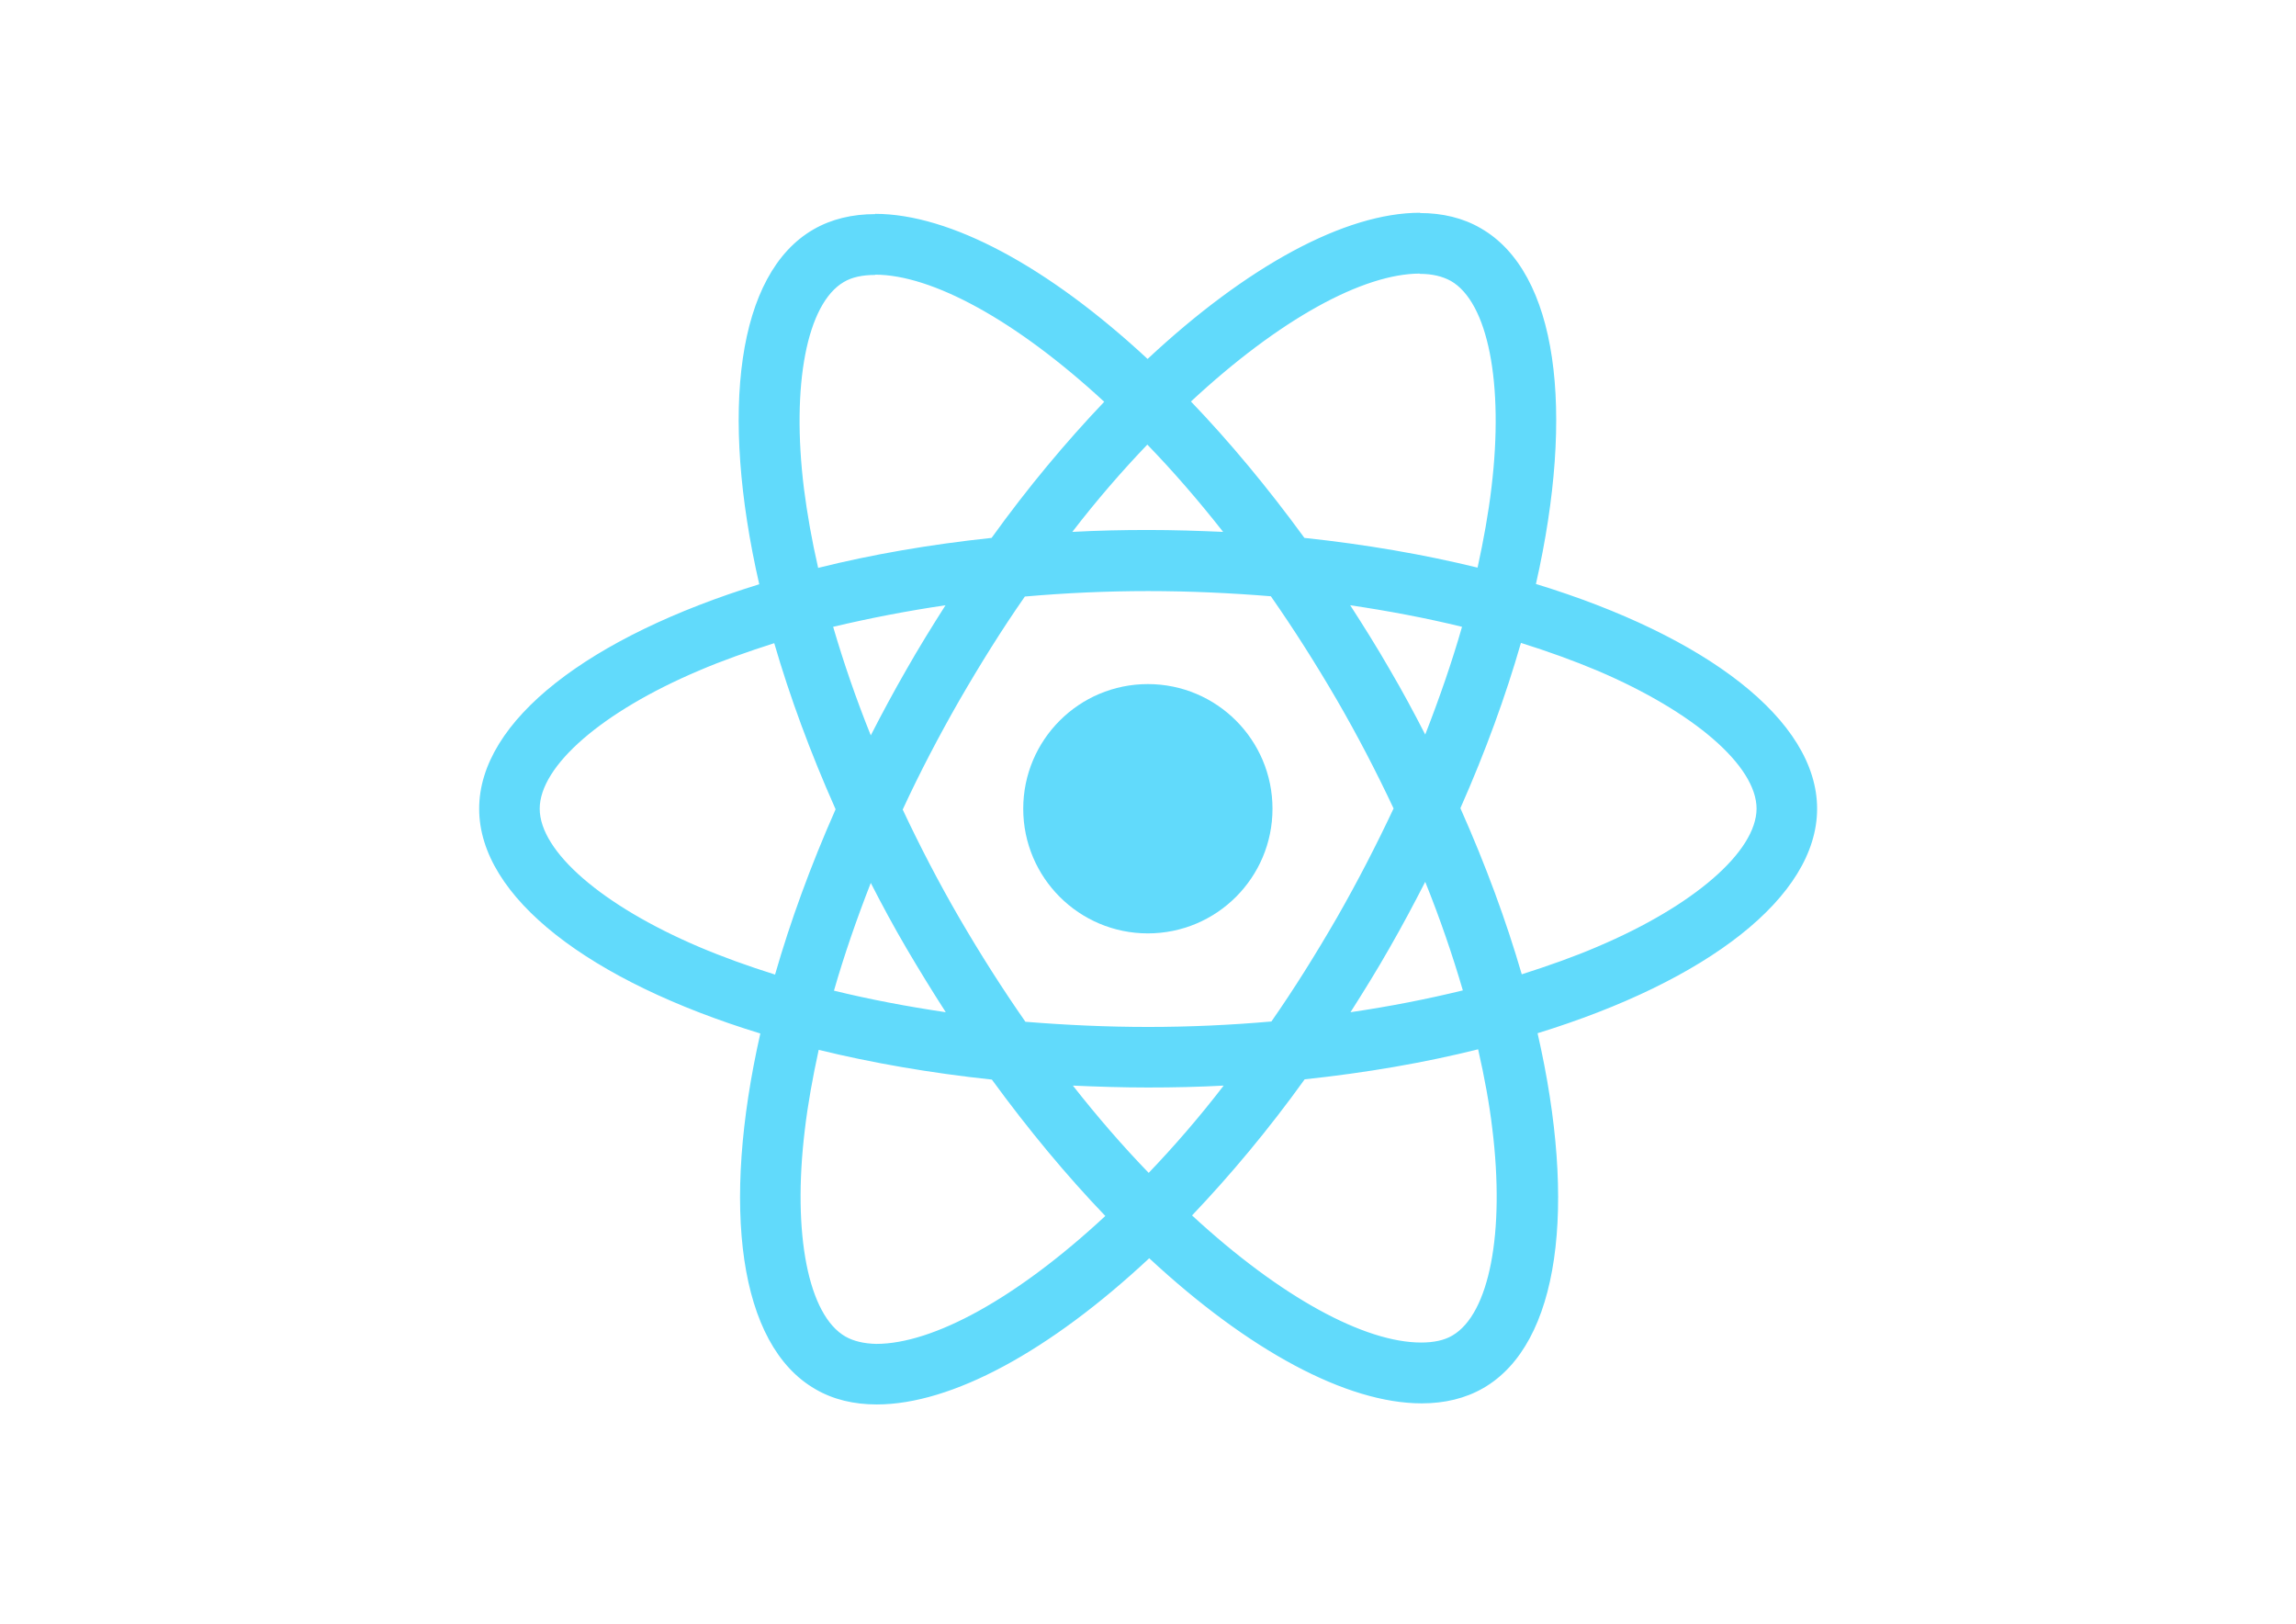
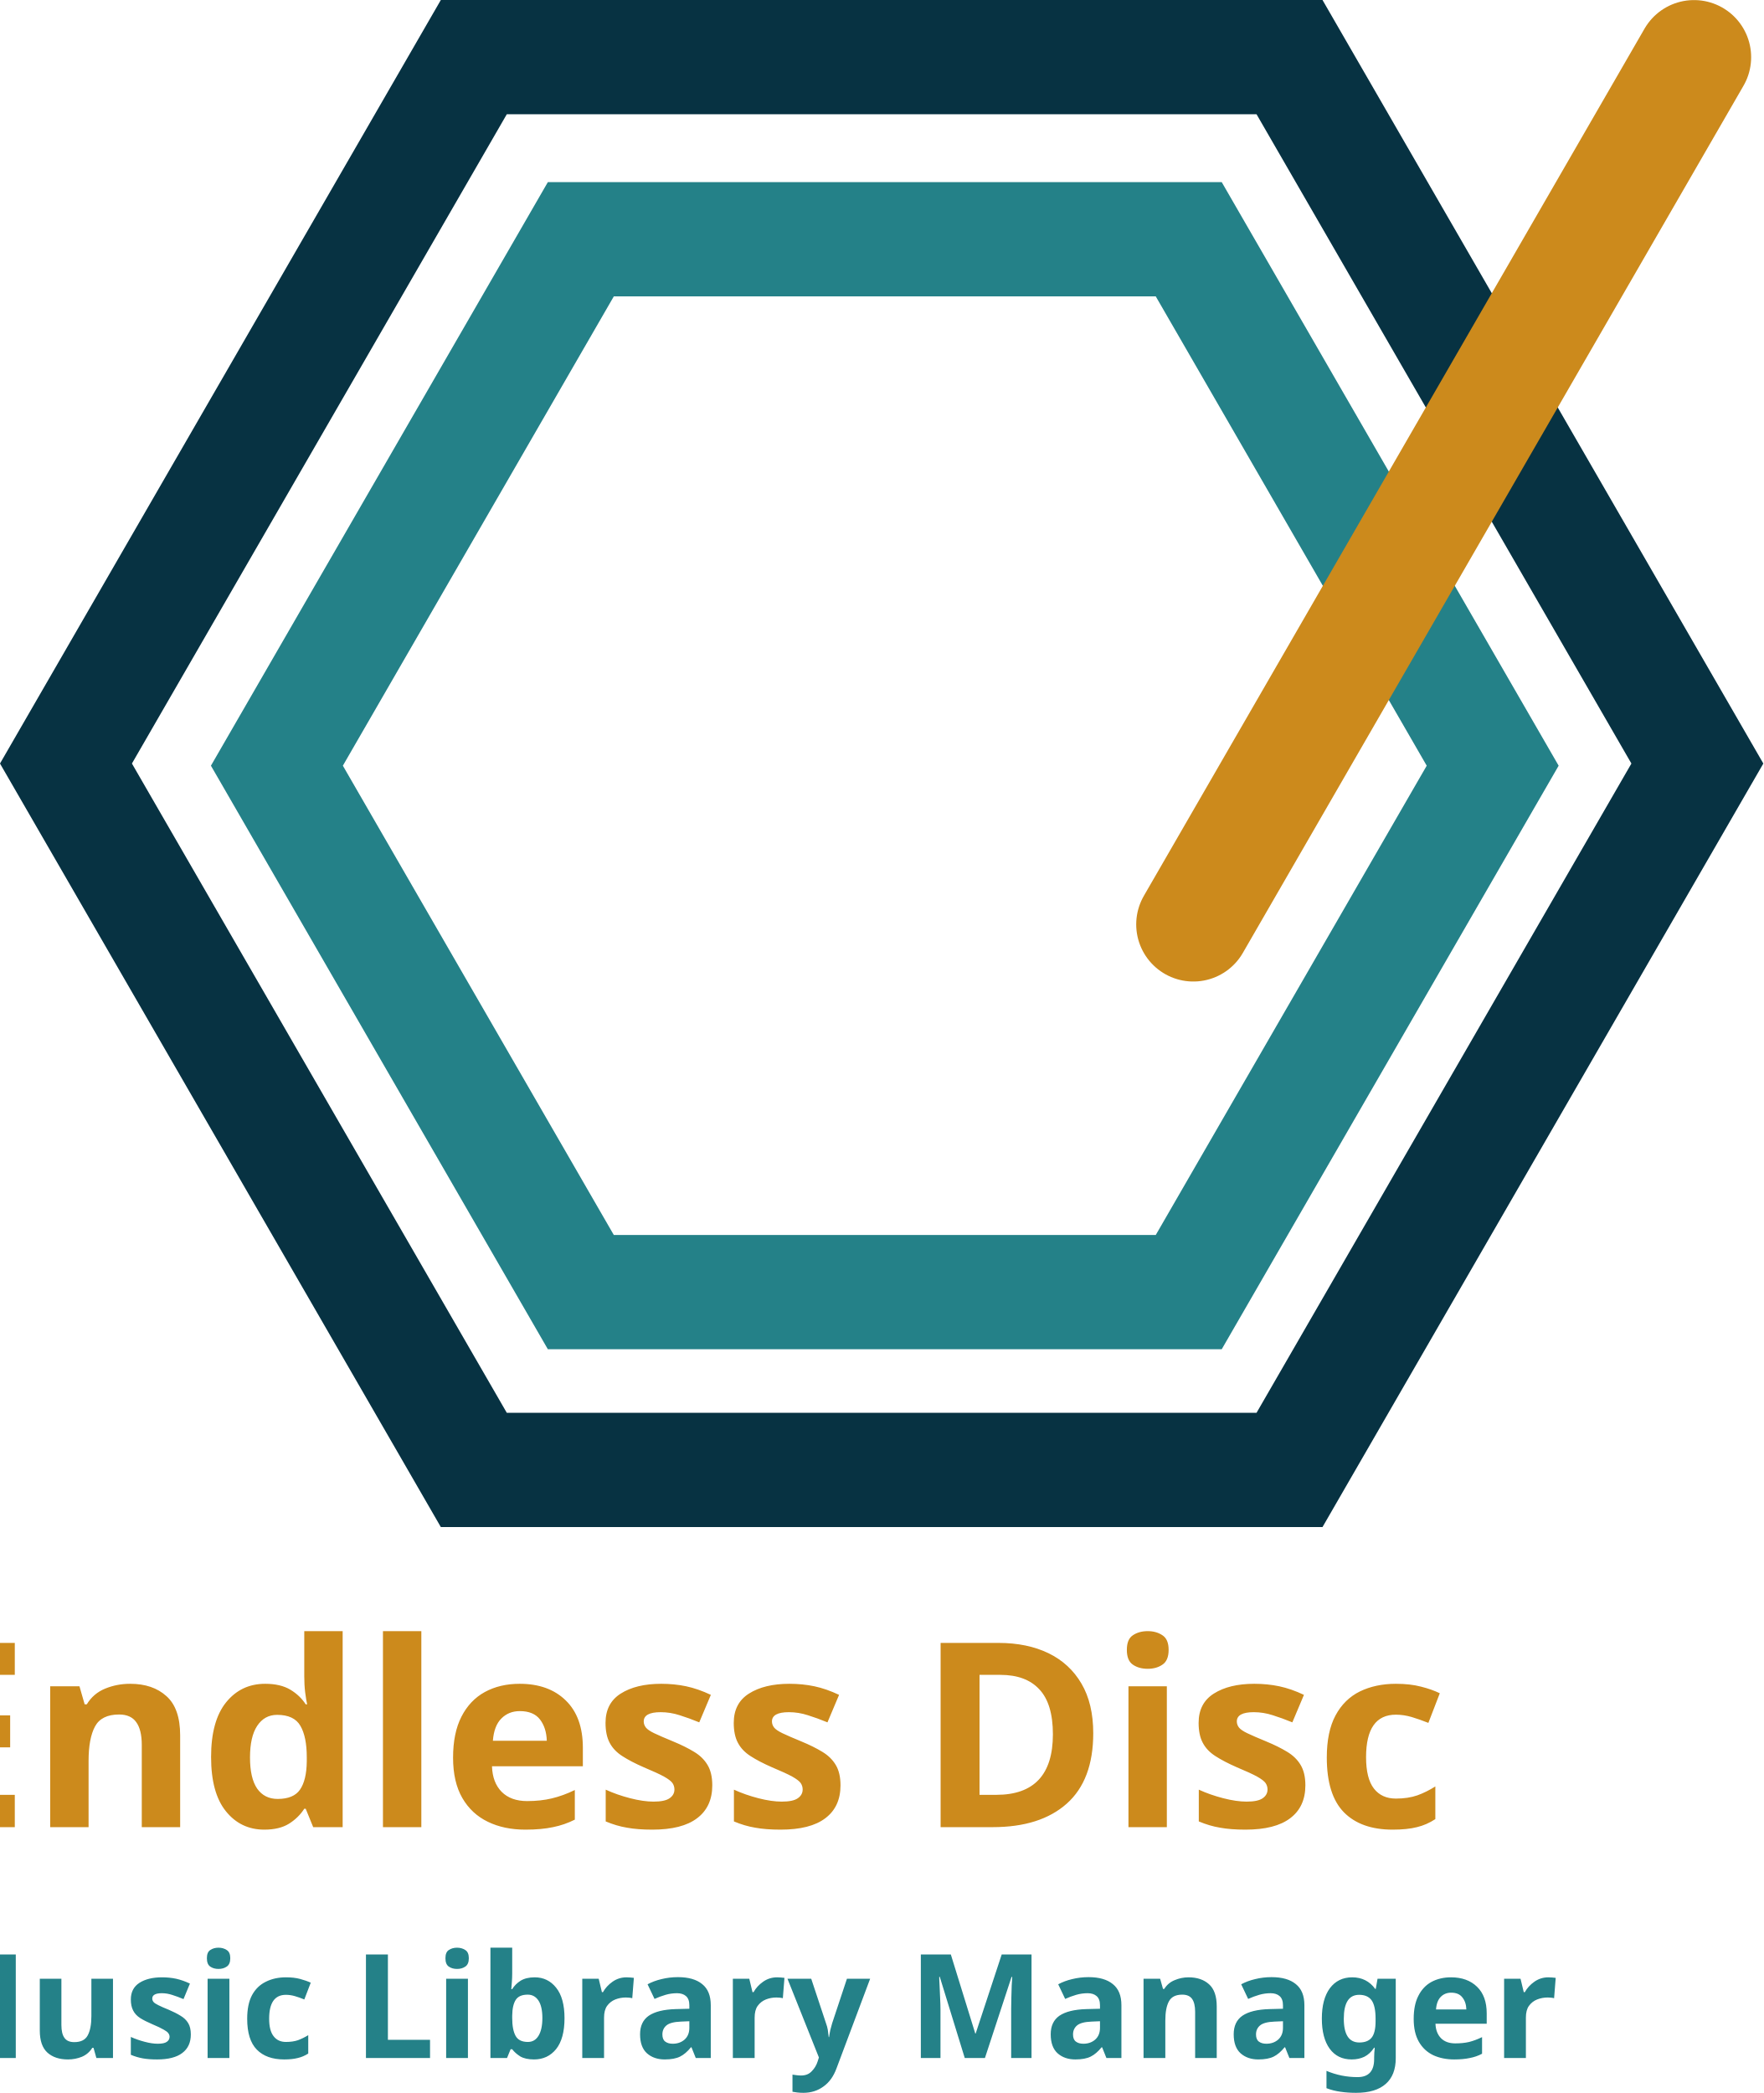
- <svg xmlns="http://www.w3.org/2000/svg" viewBox="0 0 841.9 595.3">
-   <g fill="#61DAFB">
-     <path d="M666.3 296.5c0-32.5-40.7-63.3-103.1-82.4 14.4-63.6 8-114.2-20.2-130.4-6.5-3.8-14.1-5.6-22.4-5.6v22.3c4.6 0 8.3.9 11.4 2.6 13.6 7.8 19.5 37.5 14.9 75.7-1.1 9.4-2.9 19.3-5.1 29.4-19.6-4.8-41-8.5-63.5-10.9-13.5-18.5-27.5-35.3-41.6-50 32.6-30.3 63.2-46.9 84-46.9V78c-27.5 0-63.5 19.6-99.9 53.6-36.4-33.8-72.4-53.2-99.9-53.2v22.3c20.7 0 51.4 16.5 84 46.6-14 14.7-28 31.4-41.3 49.9-22.6 2.4-44 6.1-63.6 11-2.3-10-4-19.7-5.2-29-4.7-38.2 1.1-67.9 14.6-75.8 3-1.8 6.9-2.6 11.5-2.6V78.5c-8.4 0-16 1.8-22.6 5.6-28.1 16.2-34.4 66.7-19.9 130.1-62.2 19.2-102.7 49.9-102.7 82.3 0 32.5 40.7 63.3 103.1 82.4-14.4 63.6-8 114.2 20.2 130.4 6.5 3.8 14.1 5.6 22.5 5.6 27.5 0 63.5-19.6 99.9-53.6 36.4 33.8 72.4 53.2 99.9 53.2 8.4 0 16-1.8 22.6-5.6 28.1-16.2 34.4-66.7 19.9-130.1 62-19.1 102.5-49.9 102.5-82.3zm-130.2-66.7c-3.7 12.9-8.3 26.2-13.5 39.5-4.1-8-8.4-16-13.1-24-4.6-8-9.5-15.8-14.4-23.4 14.2 2.1 27.9 4.7 41 7.9zm-45.8 106.5c-7.8 13.5-15.8 26.3-24.1 38.2-14.9 1.3-30 2-45.2 2-15.1 0-30.2-.7-45-1.9-8.3-11.9-16.4-24.6-24.2-38-7.6-13.1-14.5-26.4-20.8-39.8 6.2-13.4 13.2-26.8 20.7-39.9 7.8-13.5 15.8-26.3 24.1-38.2 14.9-1.3 30-2 45.2-2 15.1 0 30.2.7 45 1.9 8.3 11.9 16.4 24.6 24.2 38 7.6 13.1 14.5 26.4 20.8 39.8-6.3 13.4-13.2 26.8-20.7 39.9zm32.3-13c5.4 13.4 10 26.8 13.8 39.8-13.1 3.2-26.9 5.9-41.2 8 4.9-7.7 9.8-15.6 14.4-23.7 4.6-8 8.9-16.1 13-24.1zM421.2 430c-9.3-9.6-18.6-20.3-27.8-32 9 .4 18.2.7 27.5.7 9.4 0 18.7-.2 27.8-.7-9 11.7-18.3 22.4-27.5 32zm-74.4-58.9c-14.2-2.1-27.9-4.7-41-7.9 3.7-12.9 8.3-26.2 13.5-39.5 4.1 8 8.4 16 13.1 24 4.7 8 9.5 15.8 14.4 23.4zM420.7 163c9.3 9.6 18.6 20.3 27.8 32-9-.4-18.2-.7-27.5-.7-9.4 0-18.7.2-27.8.7 9-11.7 18.3-22.4 27.5-32zm-74 58.9c-4.9 7.7-9.8 15.6-14.4 23.7-4.6 8-8.9 16-13 24-5.4-13.4-10-26.8-13.8-39.8 13.1-3.1 26.9-5.8 41.2-7.9zm-90.5 125.2c-35.4-15.1-58.3-34.9-58.3-50.6 0-15.7 22.9-35.6 58.3-50.6 8.6-3.7 18-7 27.7-10.1 5.7 19.6 13.2 40 22.5 60.9-9.2 20.8-16.6 41.1-22.2 60.6-9.9-3.1-19.3-6.5-28-10.2zM310 490c-13.6-7.8-19.5-37.5-14.9-75.7 1.1-9.4 2.9-19.3 5.1-29.4 19.6 4.8 41 8.5 63.5 10.9 13.5 18.5 27.5 35.3 41.6 50-32.6 30.3-63.2 46.9-84 46.9-4.5-.1-8.3-1-11.3-2.7zm237.2-76.2c4.7 38.2-1.1 67.9-14.6 75.8-3 1.8-6.9 2.6-11.5 2.6-20.7 0-51.4-16.5-84-46.6 14-14.7 28-31.4 41.3-49.9 22.6-2.4 44-6.1 63.6-11 2.3 10.1 4.1 19.8 5.2 29.1zm38.5-66.7c-8.6 3.7-18 7-27.7 10.1-5.7-19.6-13.2-40-22.5-60.9 9.2-20.8 16.6-41.1 22.2-60.6 9.9 3.1 19.3 6.5 28.1 10.2 35.4 15.1 58.3 34.9 58.3 50.6-.1 15.7-23 35.6-58.4 50.6zM320.8 78.4z" />
-     <circle cx="420.9" cy="296.5" r="45.7" />
-     <path d="M520.5 78.1z" />
+ <svg xmlns="http://www.w3.org/2000/svg" width="154.334mm" height="183.191mm" viewBox="0 0 154.334 183.191" version="1.1" id="svg5">
+   <defs id="defs2" />
+   <g id="layer1" transform="translate(-28.24769,-56.39466)">
+     <path style="fill:none;stroke:#073242;stroke-width:10;stroke-linecap:butt;stroke-dasharray:none;stroke-opacity:1" id="path348" d="m 141.112,185.052 -71.394,0 -35.697,-61.829 35.697,-61.829 71.394,3e-6 35.697,61.829 z" />
+     <path style="fill:none;stroke:#248188;stroke-width:11.05;stroke-linecap:butt;stroke-dasharray:none;stroke-opacity:1" id="path956" d="m 138.545,195.969 -58.793,0 -29.396,-50.916 29.396,-50.916 58.793,3e-6 29.396,50.916 z" transform="matrix(0.9049673,0,0,0.9049673,6.91254,-7.856079)" />
+     <path style="fill:none;stroke:#cc8a1c;stroke-width:10;stroke-linecap:round;stroke-dasharray:none;stroke-opacity:1" d="M 176.516,61.401 132.694,137.303" id="path1067" />
+     <text xml:space="preserve" style="font-weight:bold;font-size:19.756px;line-height:1;font-family:sans-serif;-inkscape-font-specification:'sans-serif Bold';text-align:center;text-anchor:middle;fill:none;stroke:#dc463b;stroke-width:1;stroke-linecap:round;stroke-dasharray:none;stroke-opacity:1" x="104.578" y="216.317" id="text3230">
+       <tspan id="tspan3228" style="font-style:normal;font-variant:normal;font-weight:bold;font-stretch:normal;font-size:22.578px;font-family:Montserrat;-inkscape-font-specification:'Montserrat Bold';fill:#cc8a1c;fill-opacity:1;stroke:none;stroke-width:1;stroke-dasharray:none" x="104.578" y="216.317">Endless Disc</tspan>
+       <tspan style="font-style:normal;font-variant:normal;font-weight:bold;font-stretch:normal;font-size:12.7px;font-family:Montserrat;-inkscape-font-specification:'Montserrat Bold';fill:#248188;fill-opacity:1;stroke:none;stroke-width:1;stroke-dasharray:none" x="104.578" y="236.52" id="tspan3693">Music Library Manager</tspan>
+     </text>
  </g>
</svg>
